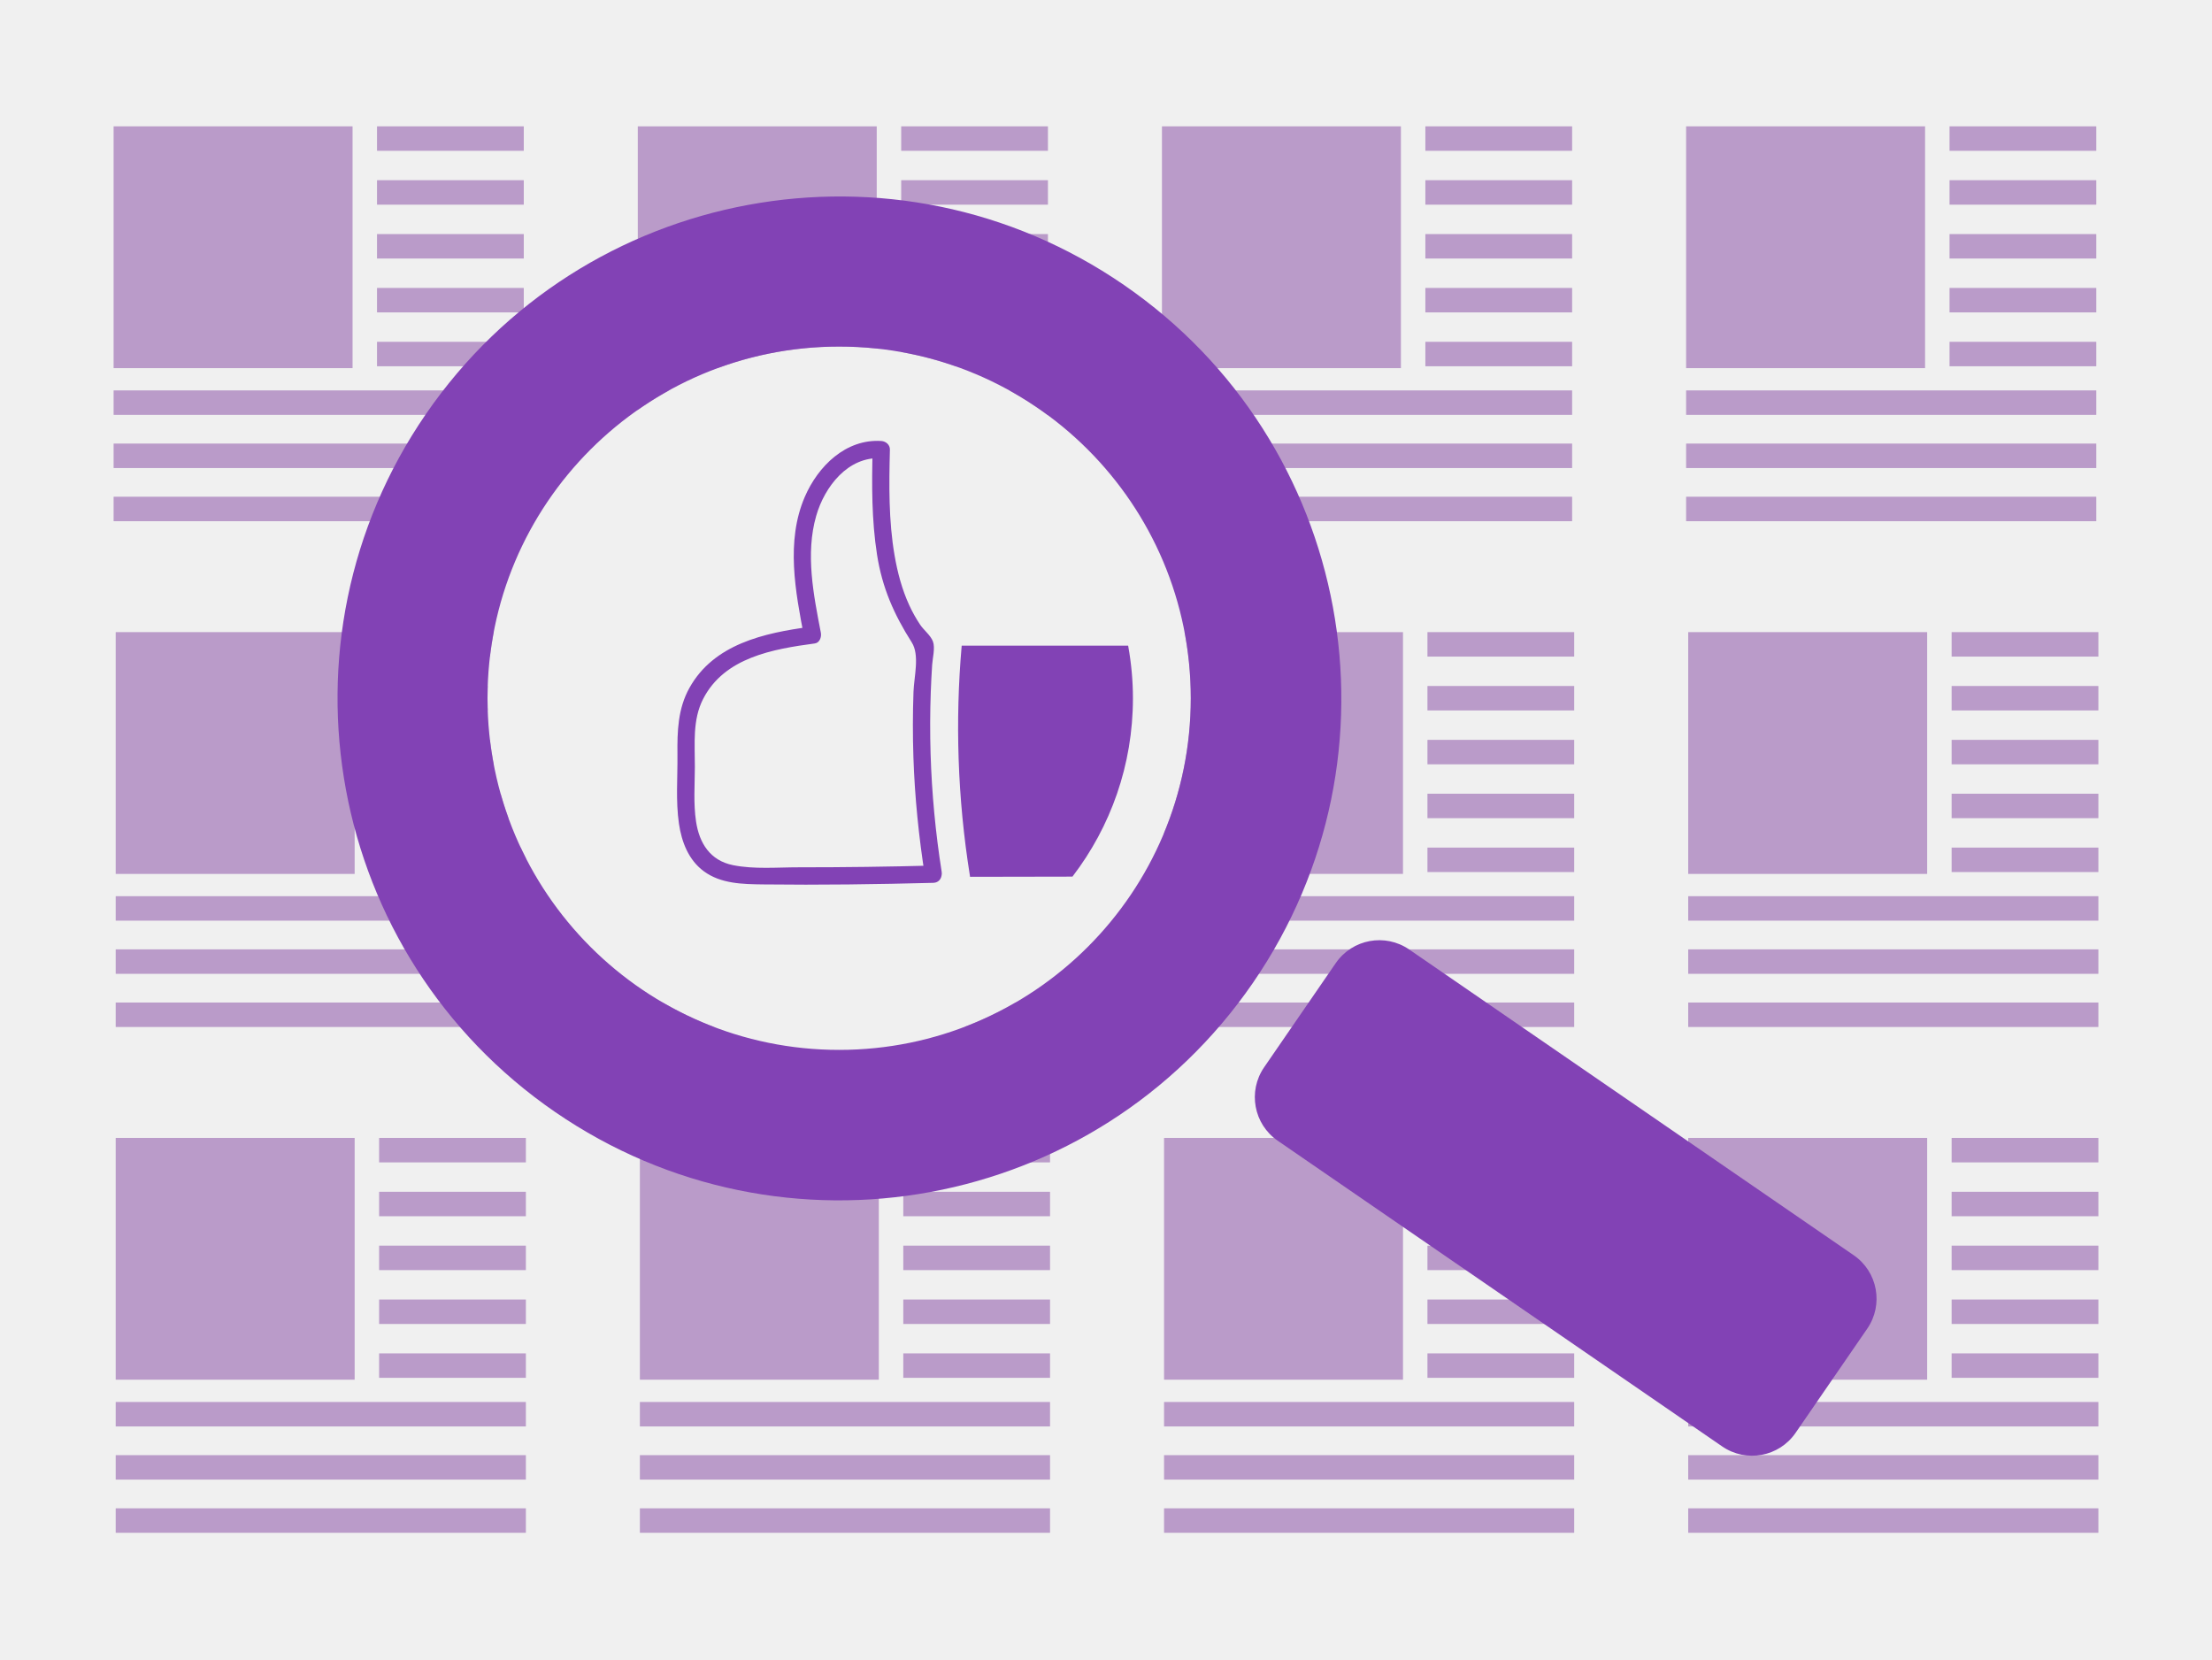
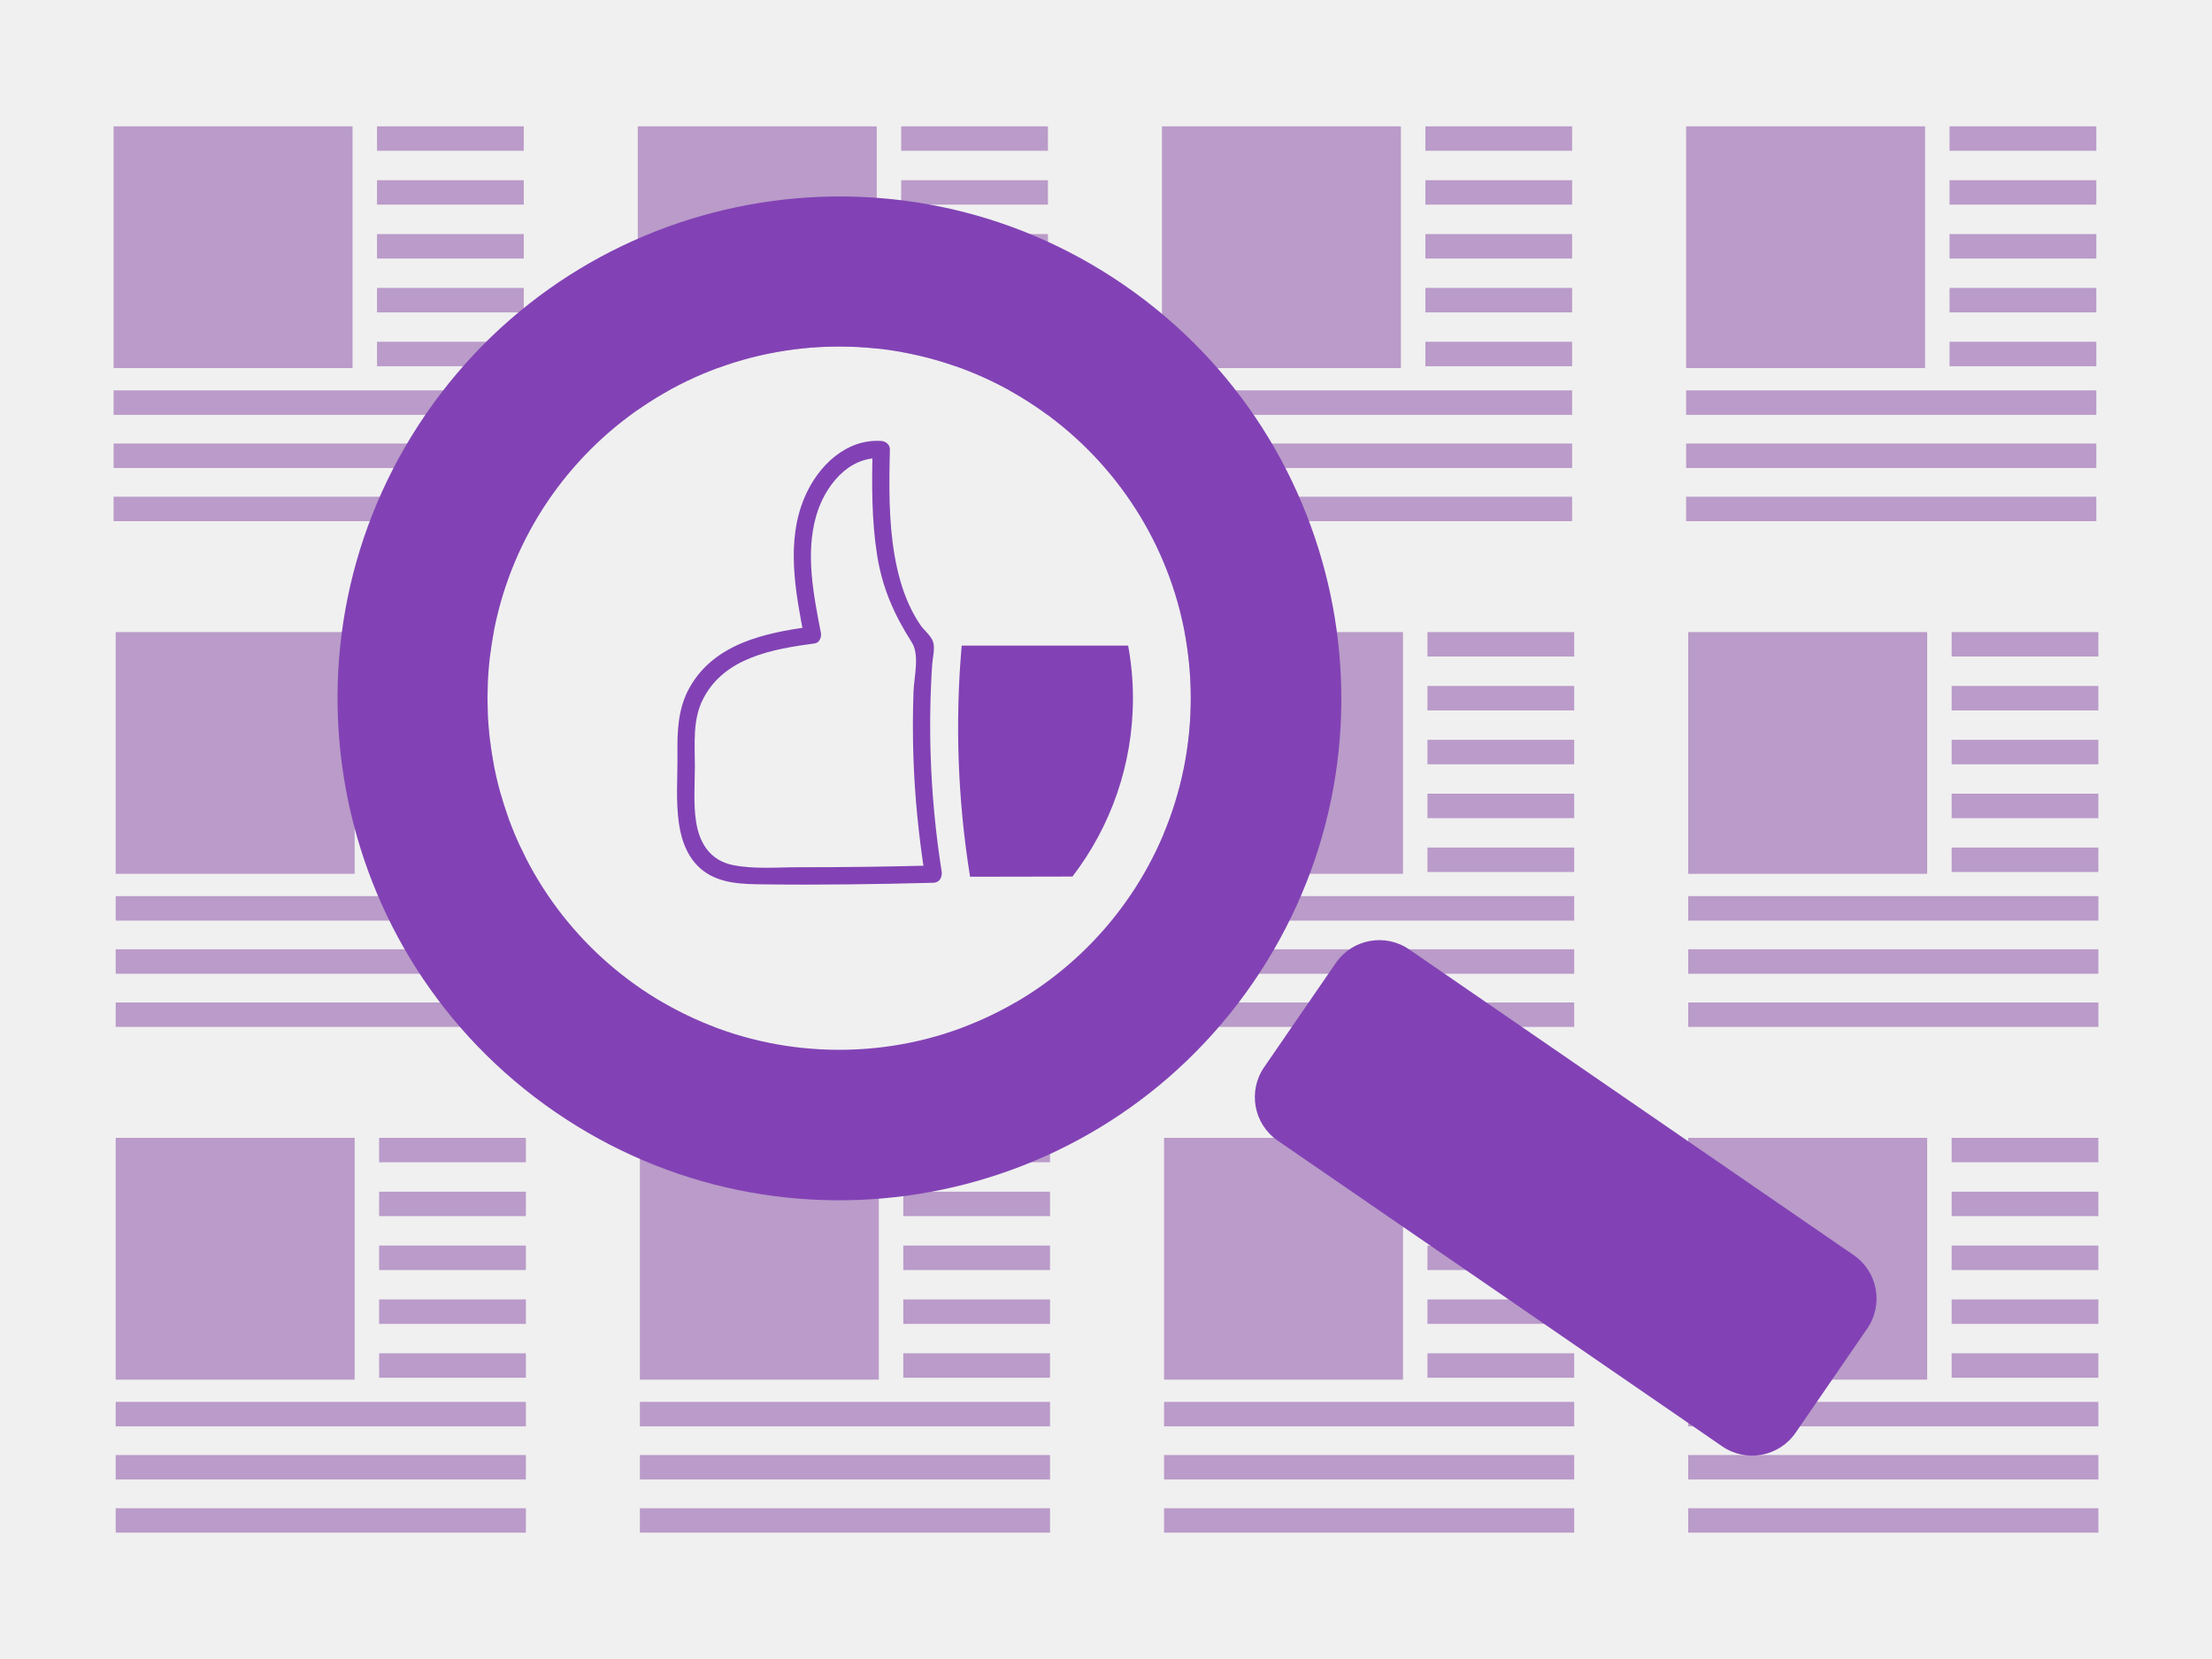
- <svg xmlns="http://www.w3.org/2000/svg" xml:space="preserve" width="853.333" height="640">
-   <defs>
-     <clipPath clipPathUnits="userSpaceOnUse" id="a">
-       <path d="M0 480h640V0H0Z" />
-     </clipPath>
-   </defs>
-   <path d="M32.872 373.497h69.135v69.952H32.872Zm0-13.52h118.673v7.077H32.872Zm0-15.383h118.673v7.077H32.872Zm0-15.382h118.673v7.077H32.872Zm76.212 75.993h42.461v7.077h-42.461zm0-15.583h42.461v7.077h-42.461zm0-15.584h42.461v7.077h-42.461zm0 62.334h42.461v7.077h-42.461zm0-15.583h42.461v7.077h-42.461zm151.659-15.584h42.461v7.077h-42.461zm0-15.583h42.461v7.077h-42.461zm0 46.75h42.461v7.077h-42.461zm0-15.583h42.461v7.077h-42.461zm75.447-47.292h69.135v69.952H336.19Zm0-13.52h118.673v7.077H336.19Zm0-15.383h118.673v7.077H336.19Zm0-15.382h118.673v7.077H336.19Zm76.212 75.993h42.461v7.077h-42.461zm0-15.583h42.461v7.077h-42.461zm0-15.584h42.461v7.077h-42.461zm0 62.334h42.461v7.077h-42.461zm0-15.583h42.461v7.077h-42.461zm75.447-47.292h69.135v69.952h-69.135zm0-13.52h118.673v7.077H487.849Zm0-15.383h118.673v7.077H487.849Zm0-15.382h118.673v7.077H487.849Zm76.212 75.993h42.461v7.077h-42.461zm0-15.583h42.461v7.077h-42.461zm0-15.584h42.461v7.077h-42.461zm0 62.334h42.461v7.077h-42.461zm0-15.583h42.461v7.077h-42.461zM33.478 227.167h69.135v69.952H33.478Zm0-13.521h118.673v7.077H33.478Zm0-15.382h118.673v7.077H33.478Zm0-15.383h118.673v7.077H33.478Zm303.318 30.765h118.673v7.077H336.796Zm0-15.382h118.673v7.077H336.796Zm0-15.383h118.673v7.077H336.796Zm76.212 75.993h42.461v7.077h-42.461zm0-15.583h42.461v7.077h-42.461zm0-15.584h42.461v7.077h-42.461zm0 62.335h42.461v7.077h-42.461zm0-15.584h42.461v7.077h-42.461zm75.447-47.291h69.135v69.952h-69.135zm0-13.521h118.673v7.077H488.455Zm0-15.382h118.673v7.077H488.455Zm0-15.383h118.673v7.077H488.455Zm76.212 75.993h42.461v7.077h-42.461zm0-15.583h42.461v7.077h-42.461zm0-15.584h42.461v7.077h-42.461zm0 62.335h42.461v7.077h-42.461zm0-15.584h42.461v7.077h-42.461zM33.478 80.836h69.135v69.952H33.478Zm0-13.521h118.673v7.077H33.478Zm0-15.382h118.673v7.077H33.478Zm0-15.382h118.673v7.077H33.478Zm76.212 75.993h42.461v7.077H109.69Zm0-15.584h42.461v7.077H109.69Zm0-15.583h42.461v7.077H109.69Zm0 62.334h42.461v7.077H109.69Zm0-15.584h42.461v7.077H109.69Zm75.447-47.291h69.135v69.952h-69.135zm0-13.521H303.81v7.077H185.137Zm0-15.382H303.81v7.077H185.137Zm0-15.382H303.81v7.077H185.137Zm76.212 75.993h42.461v7.077h-42.461zm0-15.584h42.461v7.077h-42.461zm0-15.583h42.461v7.077h-42.461zm0 62.334h42.461v7.077h-42.461zm0-15.584h42.461v7.077h-42.461zm75.447-47.291h69.135v69.952h-69.135zm0-13.521h118.673v7.077H336.796Zm0-15.382h118.673v7.077H336.796Zm0-15.382h118.673v7.077H336.796Zm76.212 75.993h42.461v7.077h-42.461zm0-15.584h42.461v7.077h-42.461zm0-15.583h42.461v7.077h-42.461zm0 62.334h42.461v7.077h-42.461zm0-15.584h42.461v7.077h-42.461zm75.447-47.291h69.135v69.952h-69.135zm0-13.521h118.673v7.077H488.455Zm0-15.382h118.673v7.077H488.455Zm0-15.382h118.673v7.077H488.455Zm76.212 75.993h42.461v7.077h-42.461zm0-15.584h42.461v7.077h-42.461zm0-15.583h42.461v7.077h-42.461zm0 62.334h42.461v7.077h-42.461zm0-15.584h42.461v7.077h-42.461z" style="fill:#ba9bc9;fill-opacity:1;fill-rule:nonzero;stroke:none" transform="matrix(1.33333 0 0 -1.33333 0 640)" />
-   <g clip-path="url(#a)" transform="matrix(1.33333 0 0 -1.33333 0 640)">
-     <path d="M0 0c.019 0 .019.03 0 .03S-.019 0 0 0" style="fill:#fff;fill-opacity:1;fill-rule:nonzero;stroke:none" transform="translate(349.18 241.87)" />
-     <path d="M0 0h-6.636v-7.077h21.484A101.364 101.364 0 0 0 0 0" style="fill:#ba9bc9;fill-opacity:1;fill-rule:nonzero;stroke:none" transform="translate(191.773 189.958)" />
-     <path d="M0 0h24.847v7.077h-9.999A101.267 101.267 0 0 0 0 0" style="fill:#ba9bc9;fill-opacity:1;fill-rule:nonzero;stroke:none" transform="translate(278.963 182.881)" />
-     <path d="M0 0a102.265 102.265 0 0 0 1.802-19.122c0-13.806-2.755-26.966-7.737-38.969v-11.861h69.136V0z" style="fill:#ba9bc9;fill-opacity:1;fill-rule:nonzero;stroke:none" transform="translate(342.73 297.119)" />
-     <path d="M0 0h26.777v7.077h-42.461V4.12A101.005 101.005 0 0 0 0 0" style="fill:#ba9bc9;fill-opacity:1;fill-rule:nonzero;stroke:none" transform="translate(276.427 374.038)" />
-     <path d="M0 0c3.674 0 7.301-.199 10.874-.579v64.291h-69.135V-6.24h23.105C-24.199-2.205-12.357 0 0 0" style="fill:#ba9bc9;fill-opacity:1;fill-rule:nonzero;stroke:none" transform="translate(242.792 379.737)" />
-     <path d="M0 0h.159v7.077h-11.194A101.862 101.862 0 0 0 0 0" style="fill:#ba9bc9;fill-opacity:1;fill-rule:nonzero;stroke:none" transform="translate(303.046 359.977)" />
-     <path d="M0 0h-9.043v-5.647A101.876 101.876 0 0 0 0 0" style="fill:#ba9bc9;fill-opacity:1;fill-rule:nonzero;stroke:none" transform="translate(193.574 367.054)" />
-     <path d="M0 0h-33.164v-7.077h32.075C-.808-4.691-.443-2.332 0 0" style="fill:#ba9bc9;fill-opacity:1;fill-rule:nonzero;stroke:none" transform="translate(142.854 297.119)" />
-     <path d="M0 0c0 1.185.028 2.363.068 3.538h-31.43v-7.076H.068C.028-2.363 0-1.185 0 0" style="fill:#ba9bc9;fill-opacity:1;fill-rule:nonzero;stroke:none" transform="translate(141.052 277.997)" />
-     <path d="M0 0h-32.075v-7.077H1.089A101.65 101.65 0 0 0 0 0" style="fill:#ba9bc9;fill-opacity:1;fill-rule:nonzero;stroke:none" transform="translate(141.765 265.951)" />
-     <path d="M0 0h-35.161v-7.077H2.277A101.289 101.289 0 0 0 0 0" style="fill:#ba9bc9;fill-opacity:1;fill-rule:nonzero;stroke:none" transform="translate(144.85 250.368)" />
-     <path d="M0 0h-40.976v-7.077H1.485v4.034A100.605 100.605 0 0 0 0 0" style="fill:#ba9bc9;fill-opacity:1;fill-rule:nonzero;stroke:none" transform="translate(150.666 234.784)" />
-     <path d="m0 0-20.731-30.142c-4.782-6.953-14.295-8.712-21.247-3.93l-128.595 88.444c-6.953 4.782-8.712 14.295-3.93 21.248l20.73 30.141c4.782 6.953 14.295 8.713 21.248 3.931L-3.931 21.248C3.022 16.466 4.782 6.953 0 0" style="fill:#8242b5;fill-opacity:1;fill-rule:nonzero;stroke:none" transform="translate(540.256 95.608)" />
-     <path d="M0 0c-56.19 0-101.741 45.551-101.741 101.741 0 56.189 45.551 101.74 101.741 101.74s101.741-45.551 101.741-101.74C101.741 45.551 56.19 0 0 0m82.369 221.321c-66.075 45.445-156.479 28.721-201.923-37.354-45.445-66.074-28.721-156.478 37.353-201.923 66.075-45.445 156.479-28.721 201.924 37.354 45.445 66.074 28.721 156.479-37.354 201.923" style="fill:#8242b5;fill-opacity:1;fill-rule:nonzero;stroke:none" transform="translate(242.792 176.256)" />
-     <path d="M0 0a1414.9 1414.9 0 0 0-38.87-.508c-6.224.007-12.973-.618-19.106.621-6.612 1.337-9.747 6.35-10.691 12.65-.781 5.218-.354 10.546-.339 15.799.02 6.633-.737 13.541 2.4 19.653 6.165 12.008 20.206 14.411 32.314 16.041 1.41.189 1.973 1.9 1.746 3.075-2.118 10.966-4.514 22.811-1.356 33.827 2.425 8.458 9.224 17.271 18.829 16.673l-2.5 2.5c-.256-10.152-.297-20.356 1.279-30.416 1.502-9.588 4.9-17.261 10.042-25.35 2.343-3.687.665-9.9.506-14.293a272.746 272.746 0 0 1-.027-18.885c.383-11.58 1.56-23.109 3.362-34.552.499-3.169 5.318-1.823 4.822 1.33a271.8 271.8 0 0 0-3.214 34.21 271.06 271.06 0 0 0 .057 17.897c.095 2.609.229 5.216.399 7.821.123 1.889.914 4.913.223 6.743-.672 1.782-2.635 3.254-3.699 4.84a40.77 40.77 0 0 0-3.165 5.673c-2.093 4.542-3.385 9.46-4.234 14.376-1.741 10.083-1.608 20.414-1.351 30.606.036 1.412-1.177 2.418-2.5 2.5-10.269.64-18.296-7.281-22.128-16.173-5.537-12.846-2.716-27.452-.166-40.656l1.746 3.075c-13.3-1.79-27.877-4.953-34.965-17.694-3.327-5.979-3.532-12.525-3.457-19.206.075-6.67-.534-13.468.438-20.093.77-5.247 2.752-10.433 7.14-13.699 4.961-3.692 11.339-3.772 17.261-3.844C-32.805-5.658-16.394-5.433 0-5c3.211.085 3.224 5.085 0 5" style="fill:#8242b5;fill-opacity:1;fill-rule:nonzero;stroke:none" transform="translate(270.051 229.589)" />
-     <path d="M0 0a270.888 270.888 0 0 1 3.273-33.887l29.286.055C43.45-19.585 49.932-1.788 49.932 17.53c0 5.106-.477 10.099-1.344 14.956H.865A270.846 270.846 0 0 1 0 0" style="fill:#8242b5;fill-opacity:1;fill-rule:nonzero;stroke:none" transform="translate(277.613 260.467)" />
-     <path d="M0 0a270.888 270.888 0 0 1 3.273-33.887l29.286.055C43.45-19.585 49.932-1.788 49.932 17.53c0 5.106-.477 10.099-1.344 14.956H.865A270.846 270.846 0 0 1 0 0Z" style="fill:none;stroke:#8242b5;stroke-width:.5;stroke-linecap:butt;stroke-linejoin:miter;stroke-miterlimit:10;stroke-dasharray:none;stroke-opacity:1" transform="translate(277.613 260.467)" />
-   </g>
+ <svg xmlns="http://www.w3.org/2000/svg" width="640pt" height="640" viewBox="0 0 640 480" version="1.2">
+   <path style="stroke:none;fill-rule:nonzero;fill:#ba9bc9;fill-opacity:1" d="M32.871 106.504h69.137V36.55H32.87Zm0 13.519h118.676v-7.078H32.87Zm0 15.383h118.676v-7.078H32.87Zm0 15.384h118.676v-7.08H32.87Zm76.215-75.993h42.46v-7.078h-42.46Zm0 15.582h42.46V83.3h-42.46Zm0 15.581h42.46v-7.073h-42.46Zm0-62.331h42.46V36.55h-42.46Zm0 15.581h42.46v-7.077h-42.46Zm151.656 15.587h42.461v-7.078h-42.46Zm0 15.582h42.461V83.3h-42.46Zm0-46.75h42.461V36.55h-42.46Zm0 15.581h42.461v-7.077h-42.46Zm75.449 47.294h69.133V36.55h-69.133Zm0 13.519h118.672v-7.078H336.191Zm0 15.383h118.672v-7.078H336.191Zm0 15.384h118.672v-7.08H336.191Zm76.211-75.993h42.461v-7.078h-42.46Zm0 15.582h42.461V83.3h-42.46Zm0 15.581h42.461v-7.073h-42.46Zm0-62.331h42.461V36.55h-42.46Zm0 15.581h42.461v-7.077h-42.46Zm75.446 47.294h69.136V36.55h-69.136Zm0 13.519h118.675v-7.078H487.848Zm0 15.383h118.675v-7.078H487.848Zm0 15.384h118.675v-7.08H487.848Zm76.215-75.993h42.46v-7.078h-42.46Zm0 15.582h42.46V83.3h-42.46Zm0 15.581h42.46v-7.073h-42.46Zm0-62.331h42.46V36.55h-42.46Zm0 15.581h42.46v-7.077h-42.46ZM33.477 252.832h69.136v-69.95H33.477Zm0 13.523h118.675v-7.078H33.477Zm0 15.379h118.675v-7.074H33.477Zm0 15.383h118.675v-7.074H33.477Zm303.32-30.762h118.672v-7.078H336.797Zm0 15.379h118.672v-7.074H336.797Zm0 15.383h118.672v-7.074H336.797Zm76.211-75.992h42.46v-7.074h-42.46Zm0 15.585h42.46v-7.077h-42.46Zm0 15.583h42.46v-7.078h-42.46Zm0-62.336h42.46v-7.074h-42.46Zm0 15.586h42.46v-7.078h-42.46Zm75.445 47.289h69.137v-69.95h-69.137Zm0 13.523H607.13v-7.078H488.453Zm0 15.379H607.13v-7.074H488.453Zm0 15.383H607.13v-7.074H488.453Zm76.215-75.992h42.46v-7.074h-42.46Zm0 15.585h42.46v-7.077h-42.46Zm0 15.583h42.46v-7.078h-42.46Zm0-62.336h42.46v-7.074h-42.46Zm0 15.586h42.46v-7.078h-42.46ZM33.477 399.164h69.136v-69.953H33.477Zm0 13.52h118.675v-7.075H33.477Zm0 15.382h118.675v-7.078H33.477Zm0 15.384h118.675v-7.079H33.477Zm76.214-75.993h42.461v-7.078h-42.46Zm0 15.583h42.461v-7.075h-42.46Zm0 15.581h42.461v-7.074h-42.46Zm0-62.331h42.461v-7.08h-42.46Zm0 15.581h42.461v-7.074h-42.46Zm75.446 47.293h69.136v-69.953h-69.136Zm0 13.52h118.672v-7.075H185.137Zm0 15.382h118.672v-7.078H185.137Zm0 15.384h118.672v-7.079H185.137Zm76.211-75.993h42.46v-7.078h-42.46Zm0 15.583h42.46v-7.075h-42.46Zm0 15.581h42.46v-7.074h-42.46Zm0-62.331h42.46v-7.08h-42.46Zm0 15.581h42.46v-7.074h-42.46Zm75.449 47.293h69.133v-69.953h-69.133Zm0 13.52h118.672v-7.075H336.797Zm0 15.382h118.672v-7.078H336.797Zm0 15.384h118.672v-7.079H336.797Zm76.211-75.993h42.46v-7.078h-42.46Zm0 15.583h42.46v-7.075h-42.46Zm0 15.581h42.46v-7.074h-42.46Zm0-62.331h42.46v-7.08h-42.46Zm0 15.581h42.46v-7.074h-42.46Zm75.445 47.293h69.137v-69.953h-69.137Zm0 13.52H607.13v-7.075H488.453Zm0 15.382H607.13v-7.078H488.453Zm0 15.384H607.13v-7.079H488.453Zm76.215-75.993h42.46v-7.078h-42.46Zm0 15.583h42.46v-7.075h-42.46Zm0 15.581h42.46v-7.074h-42.46Zm0-62.331h42.46v-7.08h-42.46Zm0 15.581h42.46v-7.074h-42.46Zm0 0" />
+   <path style="stroke:none;fill-rule:nonzero;fill:#fff;fill-opacity:1" d="M349.18 238.129c.02 0 .02-.027 0-.027s-.02.027 0 .027" />
+   <path style="stroke:none;fill-rule:nonzero;fill:#ba9bc9;fill-opacity:1" d="M191.773 290.043h-6.636v7.074h21.484a101.292 101.292 0 0 1-14.848-7.074m87.187 7.074h24.849v-7.074h-9.997a101.336 101.336 0 0 1-14.851 7.074m63.769-114.234a102.044 102.044 0 0 1 1.801 19.12c0 13.806-2.754 26.966-7.734 38.97v11.859h69.133v-69.95Zm-66.304-76.923h26.777v-7.073h-42.46v2.957a100.992 100.992 0 0 1 15.683 4.117m-33.633-5.699c3.672 0 7.3.199 10.875.582V36.55h-69.137v69.953h23.106c10.957-4.035 22.797-6.242 35.156-6.242m60.254 19.762h.156v-7.078h-11.191a102.243 102.243 0 0 1 11.035 7.078m-109.473-7.078h-9.043v5.649a101.53 101.53 0 0 1 9.043-5.649m-50.719 69.938h-33.164v7.074h32.075c.28-2.383.644-4.742 1.09-7.074m-1.806 19.121c0-1.184.028-2.363.071-3.54h-31.43v7.079h31.43a96.878 96.878 0 0 1-.07-3.54m.715 12.044H109.69v7.078h33.164a100.315 100.315 0 0 1-1.09-7.078m3.088 15.586h-35.16v7.078h37.437a101.608 101.608 0 0 1-2.277-7.078m5.812 15.582h-40.973v7.078h42.461v-4.035a95.243 95.243 0 0 1-1.488-3.043" />
+   <path style="stroke:none;fill-rule:nonzero;fill:#8242b5;fill-opacity:1" d="m540.254 384.39-20.73 30.145c-4.782 6.953-14.294 8.711-21.247 3.93L369.684 330.02c-6.954-4.782-8.715-14.293-3.93-21.247l20.73-30.14c4.782-6.953 14.293-8.715 21.246-3.934l128.594 88.446c6.953 4.78 8.715 14.293 3.93 21.246m-297.461-80.649c-56.191 0-101.742-45.55-101.742-101.738 0-56.191 45.55-101.742 101.742-101.742 56.187 0 101.738 45.55 101.738 101.742 0 56.187-45.55 101.738-101.738 101.738m82.367-221.32c-66.074-45.445-156.476-28.719-201.922 37.355C77.793 185.852 94.516 276.254 160.59 321.7c66.078 45.446 156.48 28.723 201.926-37.351 45.445-66.075 28.718-156.48-37.356-201.926" />
+   <path style="stroke:none;fill-rule:nonzero;fill:#8242b5;fill-opacity:1" d="M270.05 250.41a1401.5 1401.5 0 0 1-38.87.508c-6.223-.008-12.973.617-19.106-.621-6.61-1.336-9.746-6.348-10.691-12.649-.781-5.218-.352-10.546-.336-15.8.02-6.633-.738-13.54 2.398-19.653 6.164-12.007 20.207-14.41 32.313-16.039 1.41-.191 1.976-1.902 1.746-3.074-2.117-10.969-4.512-22.812-1.356-33.828 2.426-8.457 9.227-17.274 18.829-16.672a754.2 754.2 0 0 0-2.5-2.5c-.254 10.148-.297 20.356 1.28 30.414 1.5 9.59 4.9 17.262 10.044 25.352 2.34 3.683.664 9.898.504 14.293a274.194 274.194 0 0 0-.028 18.882c.383 11.582 1.563 23.11 3.364 34.551.5 3.172 5.316 1.824 4.82-1.328-1.781-11.328-2.871-22.746-3.211-34.21a270.305 270.305 0 0 1 .453-25.72c.125-1.886.914-4.91.223-6.742-.672-1.781-2.633-3.254-3.7-4.84a40.878 40.878 0 0 1-3.163-5.672c-2.094-4.542-3.383-9.46-4.235-14.375-1.738-10.085-1.605-20.414-1.351-30.605.039-1.414-1.176-2.422-2.5-2.5-10.266-.64-18.293 7.277-22.125 16.172-5.54 12.844-2.72 27.453-.168 40.656.582-1.027 1.164-2.05 1.746-3.074-13.301 1.789-27.875 4.95-34.965 17.691-3.328 5.98-3.531 12.528-3.457 19.207.074 6.668-.535 13.47.437 20.094.77 5.246 2.754 10.434 7.14 13.7 4.962 3.69 11.34 3.769 17.263 3.843 16.398.2 32.808-.027 49.203-.46 3.21-.087 3.226-5.087 0-5m7.562-30.88a270.84 270.84 0 0 0 3.274 33.89l29.285-.058c10.89-14.246 17.375-32.043 17.375-51.36 0-5.105-.477-10.1-1.344-14.956h-47.726a270.796 270.796 0 0 0-.864 32.484" />
+   <path style="fill:none;stroke-width:.5;stroke-linecap:butt;stroke-linejoin:miter;stroke:#8242b5;stroke-opacity:1;stroke-miterlimit:10" d="M0 .002a270.84 270.84 0 0 1 3.273-33.89l29.285.058C43.45-19.584 49.933-1.787 49.933 17.53c0 5.105-.476 10.1-1.343 14.956H.863A270.796 270.796 0 0 1 0 .002Zm0 0" transform="matrix(1 0 0 -1 277.613 219.533)" />
</svg>
